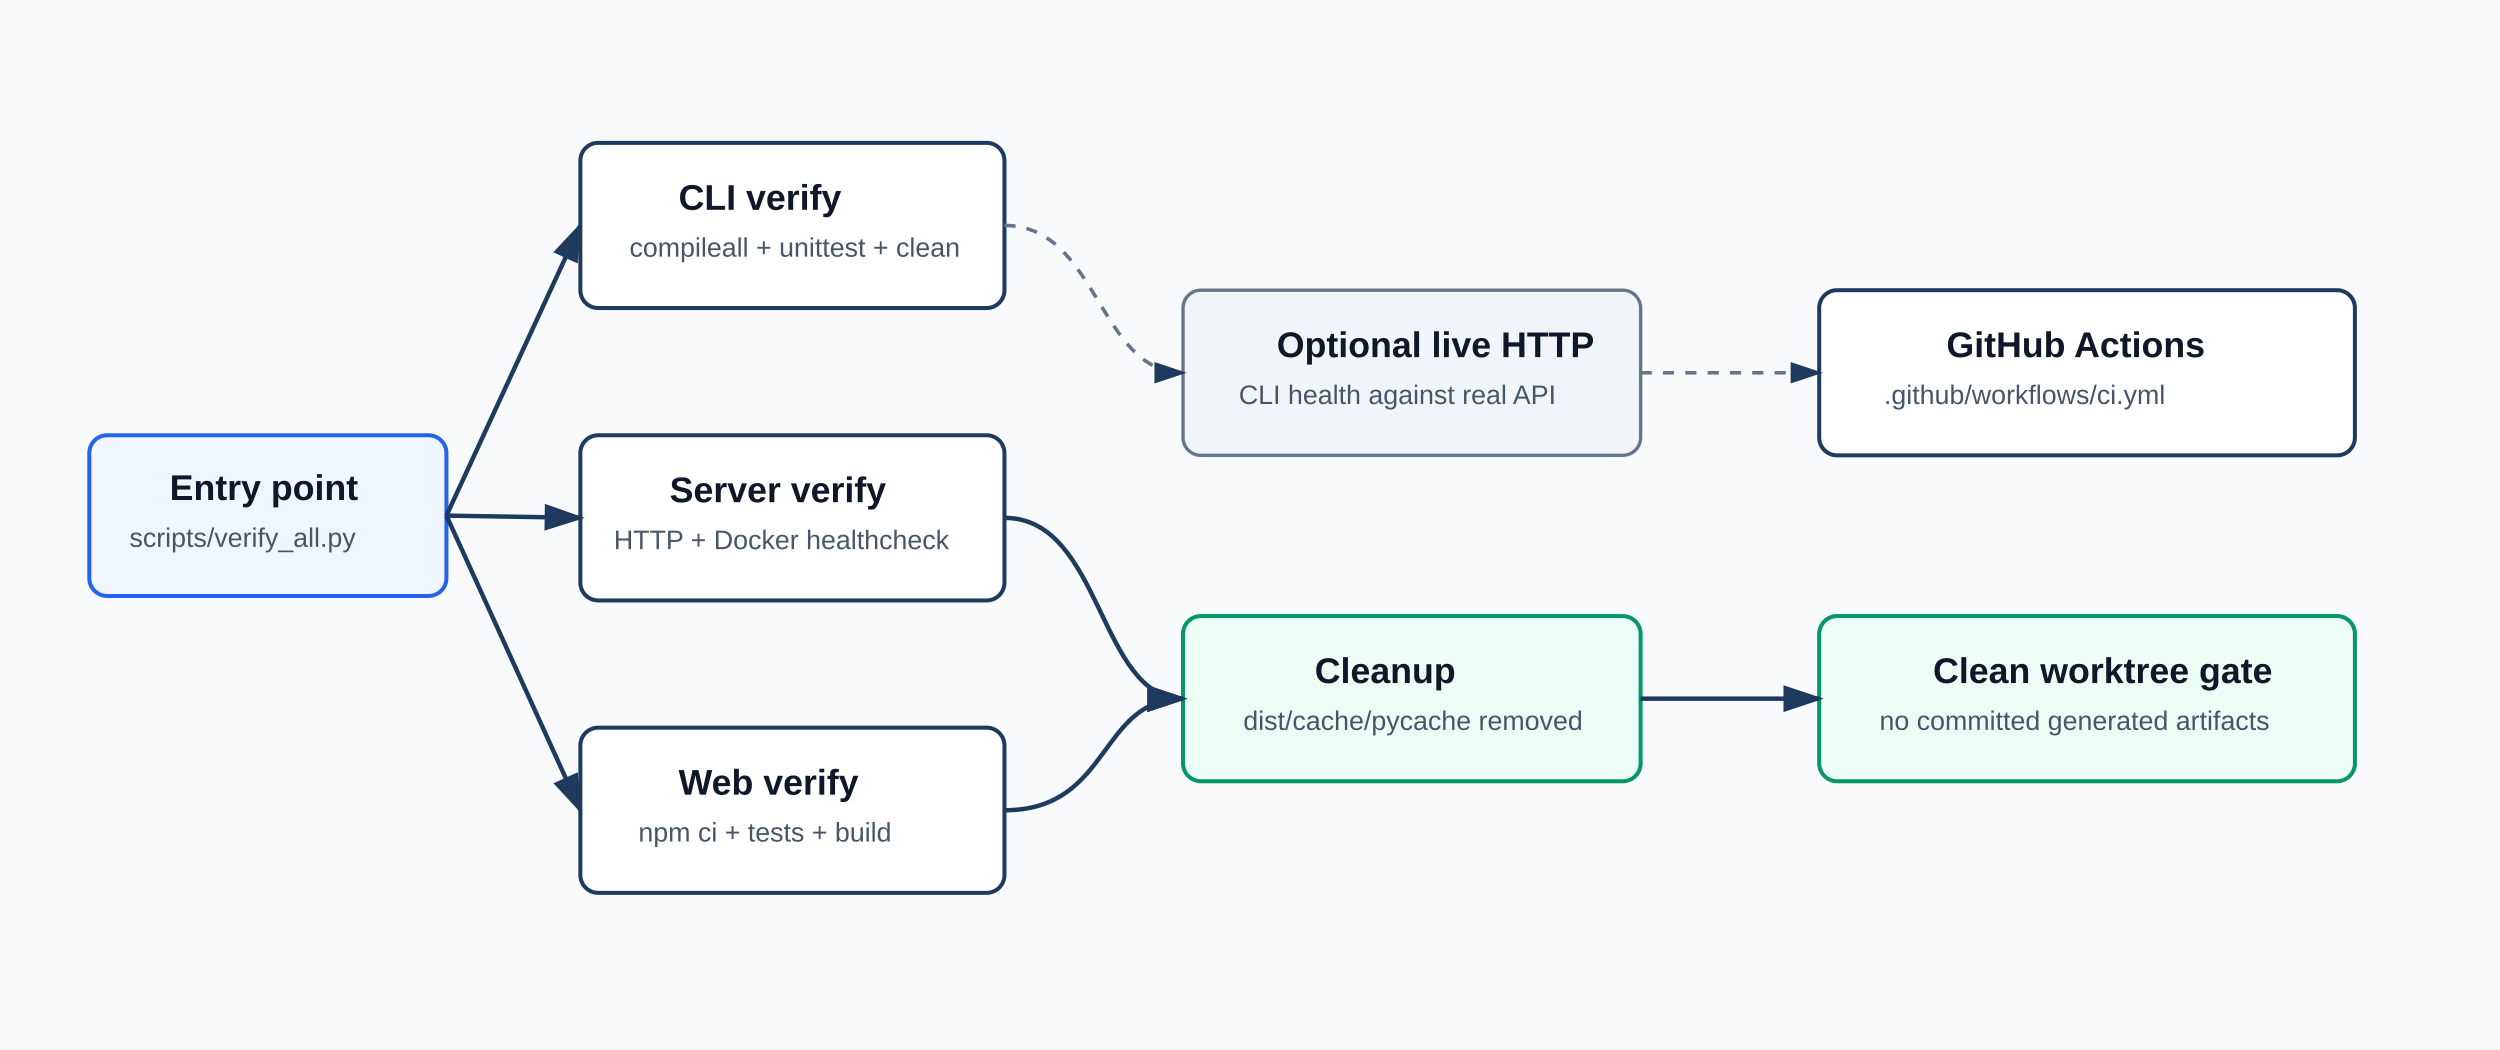
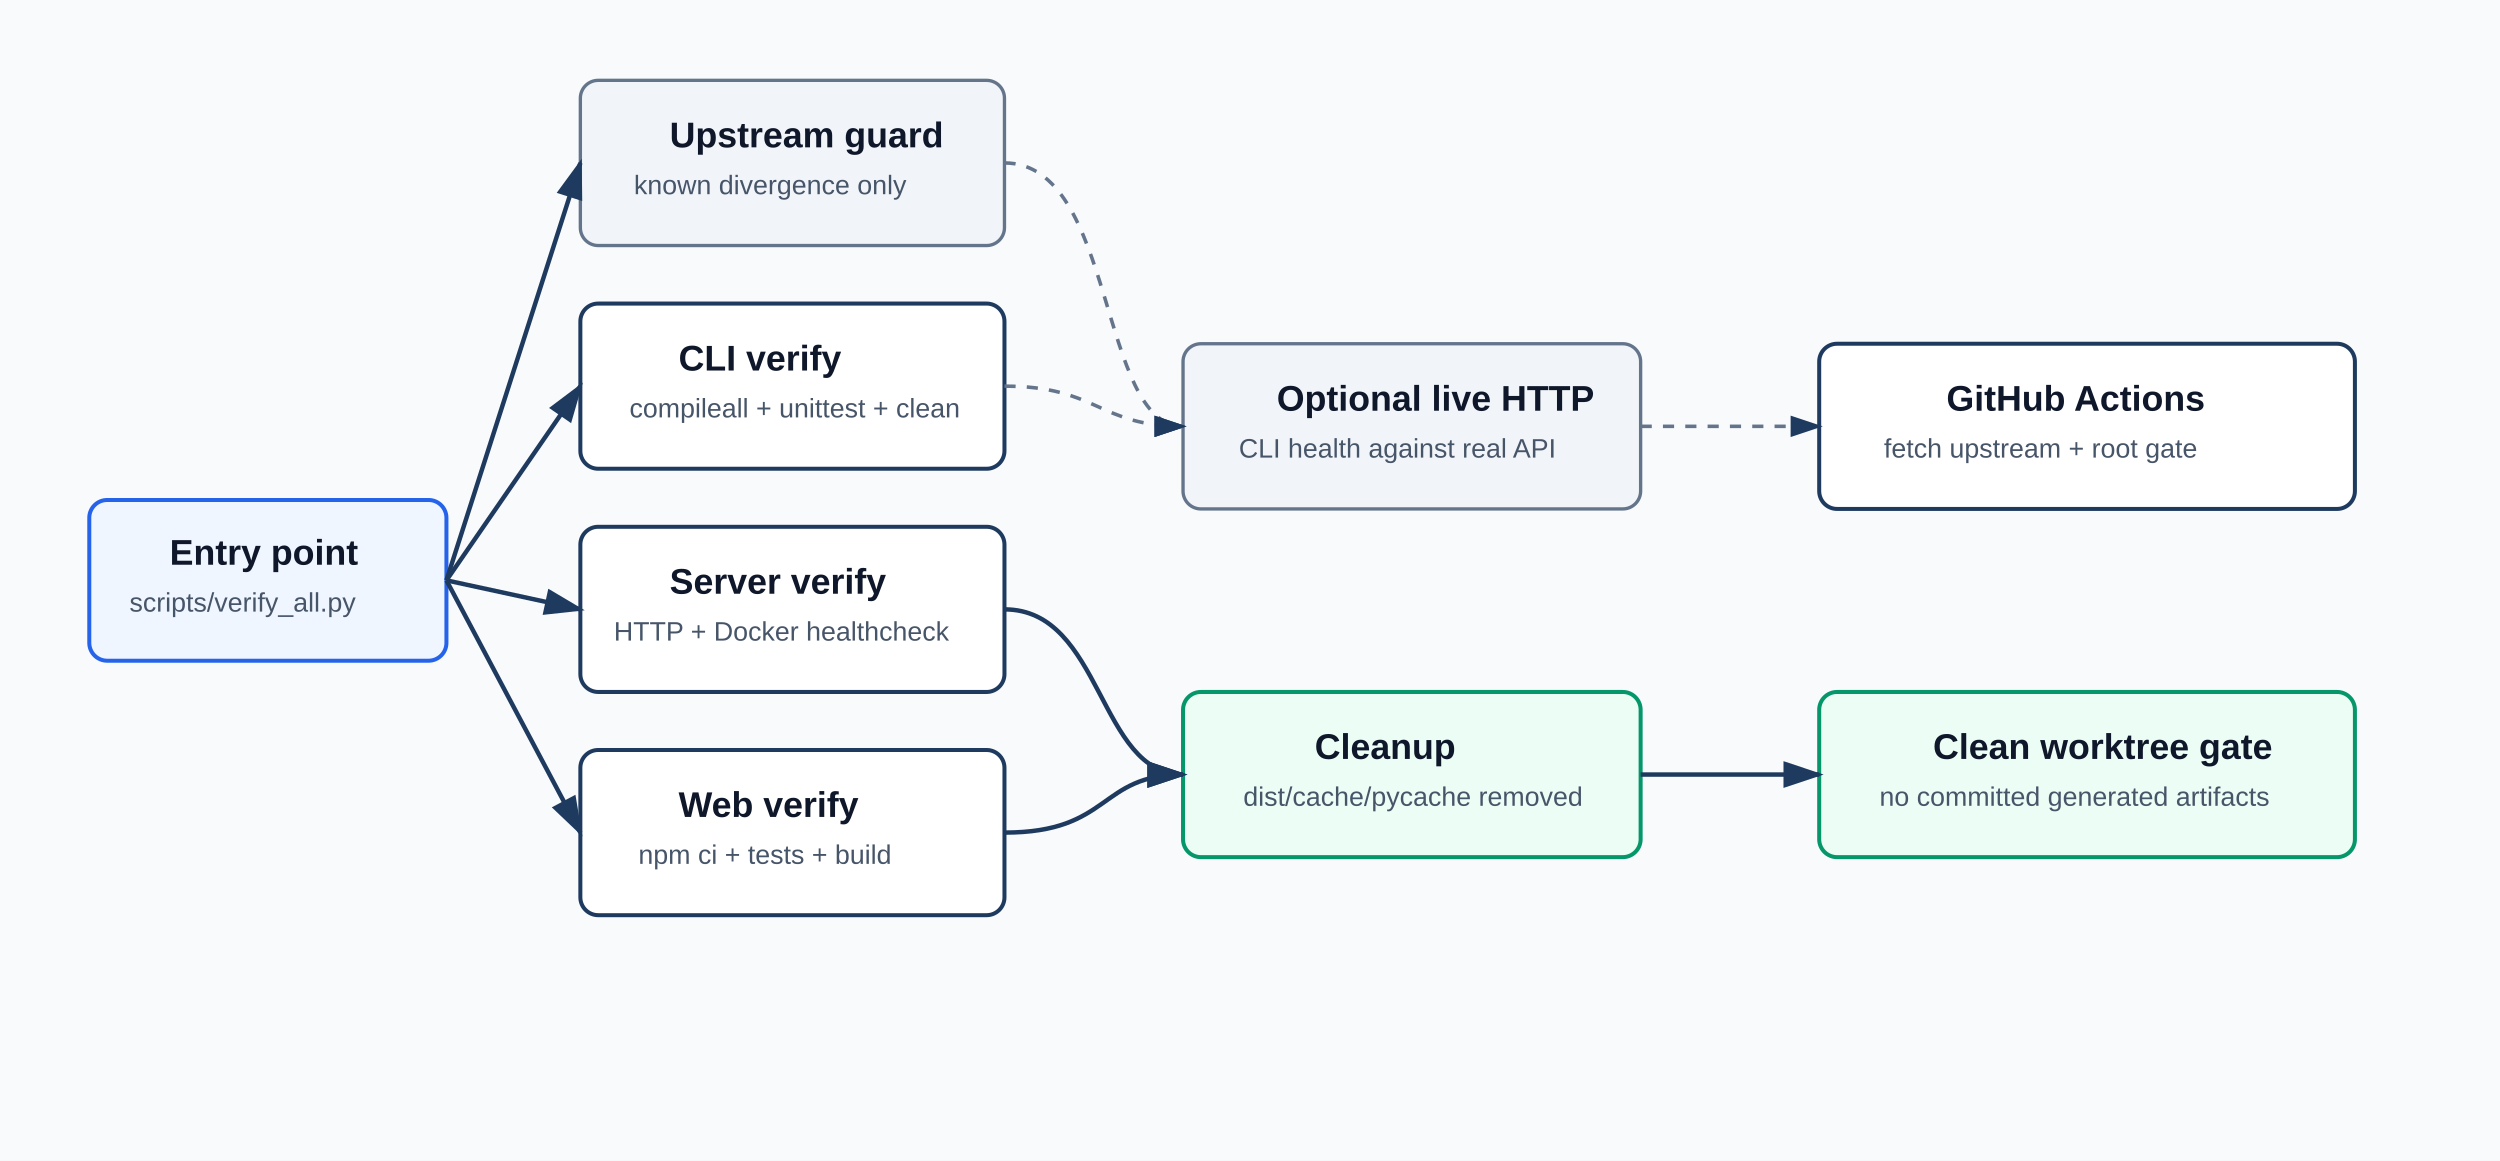
- <svg xmlns="http://www.w3.org/2000/svg" width="1120" height="470" viewBox="0 0 1120 470" role="img" aria-labelledby="title desc">
+ <svg xmlns="http://www.w3.org/2000/svg" width="1120" height="520" viewBox="0 0 1120 520" role="img" aria-labelledby="title desc">
  <defs>
    <marker id="arrow-verify" markerWidth="10" markerHeight="10" refX="8" refY="3" orient="auto" markerUnits="strokeWidth">
      <path d="M0,0 L0,6 L9,3 z" fill="#1E3A5F" />
    </marker>
    <style>
      .bg { fill: #f8fafc; }
      .node { fill: #ffffff; stroke: #1e3a5f; stroke-width: 1.8; rx: 8; }
      .node-blue { fill: #eff6ff; stroke: #2563eb; stroke-width: 1.8; rx: 8; }
      .node-green { fill: #ecfdf5; stroke: #059669; stroke-width: 1.8; rx: 8; }
      .node-muted { fill: #f1f5f9; stroke: #64748b; stroke-width: 1.5; rx: 8; }
      .label { fill: #0f172a; font-family: Arial, sans-serif; font-size: 16px; font-weight: 700; }
      .small { fill: #475569; font-family: Arial, sans-serif; font-size: 12px; }
      .edge { fill: none; stroke: #1e3a5f; stroke-width: 2; marker-end: url(#arrow-verify); }
      .edge-soft { fill: none; stroke: #64748b; stroke-width: 1.6; stroke-dasharray: 5 5; marker-end: url(#arrow-verify); }
    </style>
  </defs>
-   <rect x="0" y="0" width="1120" height="470" class="bg" />
-   <rect x="40" y="195" width="160" height="72" class="node-blue" />
-   <text x="76" y="224" class="label">Entry point</text>
-   <text x="58" y="245" class="small">scripts/verify_all.py</text>
-   <rect x="260" y="64" width="190" height="74" class="node" />
-   <text x="304" y="94" class="label">CLI verify</text>
-   <text x="282" y="115" class="small">compileall + unittest + clean</text>
-   <rect x="260" y="195" width="190" height="74" class="node" />
-   <text x="300" y="225" class="label">Server verify</text>
-   <text x="275" y="246" class="small">HTTP + Docker healthcheck</text>
-   <rect x="260" y="326" width="190" height="74" class="node" />
-   <text x="304" y="356" class="label">Web verify</text>
-   <text x="286" y="377" class="small">npm ci + tests + build</text>
-   <rect x="530" y="130" width="205" height="74" class="node-muted" />
-   <text x="572" y="160" class="label">Optional live HTTP</text>
-   <text x="555" y="181" class="small">CLI health against real API</text>
-   <rect x="530" y="276" width="205" height="74" class="node-green" />
-   <text x="589" y="306" class="label">Cleanup</text>
-   <text x="557" y="327" class="small">dist/cache/pycache removed</text>
-   <rect x="815" y="130" width="240" height="74" class="node" />
-   <text x="872" y="160" class="label">GitHub Actions</text>
-   <text x="844" y="181" class="small">.github/workflows/ci.yml</text>
-   <rect x="815" y="276" width="240" height="74" class="node-green" />
-   <text x="866" y="306" class="label">Clean worktree gate</text>
-   <text x="842" y="327" class="small">no committed generated artifacts</text>
-   <path d="M200 231 L260 101" class="edge" />
-   <path d="M200 231 L260 232" class="edge" />
-   <path d="M200 231 L260 363" class="edge" />
-   <path d="M450 101 C492 101 492 167 530 167" class="edge-soft" />
-   <path d="M450 232 C494 232 492 313 530 313" class="edge" />
-   <path d="M450 363 C498 363 492 313 530 313" class="edge" />
-   <path d="M735 167 L815 167" class="edge-soft" />
-   <path d="M735 313 L815 313" class="edge" />
+   <rect x="0" y="0" width="1120" height="520" class="bg" />
+   <rect x="40" y="224" width="160" height="72" class="node-blue" />
+   <text x="76" y="253" class="label">Entry point</text>
+   <text x="58" y="274" class="small">scripts/verify_all.py</text>
+   <rect x="260" y="36" width="190" height="74" class="node-muted" />
+   <text x="300" y="66" class="label">Upstream guard</text>
+   <text x="284" y="87" class="small">known divergence only</text>
+   <rect x="260" y="136" width="190" height="74" class="node" />
+   <text x="304" y="166" class="label">CLI verify</text>
+   <text x="282" y="187" class="small">compileall + unittest + clean</text>
+   <rect x="260" y="236" width="190" height="74" class="node" />
+   <text x="300" y="266" class="label">Server verify</text>
+   <text x="275" y="287" class="small">HTTP + Docker healthcheck</text>
+   <rect x="260" y="336" width="190" height="74" class="node" />
+   <text x="304" y="366" class="label">Web verify</text>
+   <text x="286" y="387" class="small">npm ci + tests + build</text>
+   <rect x="530" y="154" width="205" height="74" class="node-muted" />
+   <text x="572" y="184" class="label">Optional live HTTP</text>
+   <text x="555" y="205" class="small">CLI health against real API</text>
+   <rect x="530" y="310" width="205" height="74" class="node-green" />
+   <text x="589" y="340" class="label">Cleanup</text>
+   <text x="557" y="361" class="small">dist/cache/pycache removed</text>
+   <rect x="815" y="154" width="240" height="74" class="node" />
+   <text x="872" y="184" class="label">GitHub Actions</text>
+   <text x="844" y="205" class="small">fetch upstream + root gate</text>
+   <rect x="815" y="310" width="240" height="74" class="node-green" />
+   <text x="866" y="340" class="label">Clean worktree gate</text>
+   <text x="842" y="361" class="small">no committed generated artifacts</text>
+   <path d="M200 260 L260 73" class="edge" />
+   <path d="M200 260 L260 173" class="edge" />
+   <path d="M200 260 L260 273" class="edge" />
+   <path d="M200 260 L260 373" class="edge" />
+   <path d="M450 73 C500 73 492 191 530 191" class="edge-soft" />
+   <path d="M450 173 C492 173 492 191 530 191" class="edge-soft" />
+   <path d="M450 273 C494 273 492 347 530 347" class="edge" />
+   <path d="M450 373 C498 373 492 347 530 347" class="edge" />
+   <path d="M735 191 L815 191" class="edge-soft" />
+   <path d="M735 347 L815 347" class="edge" />
</svg>
